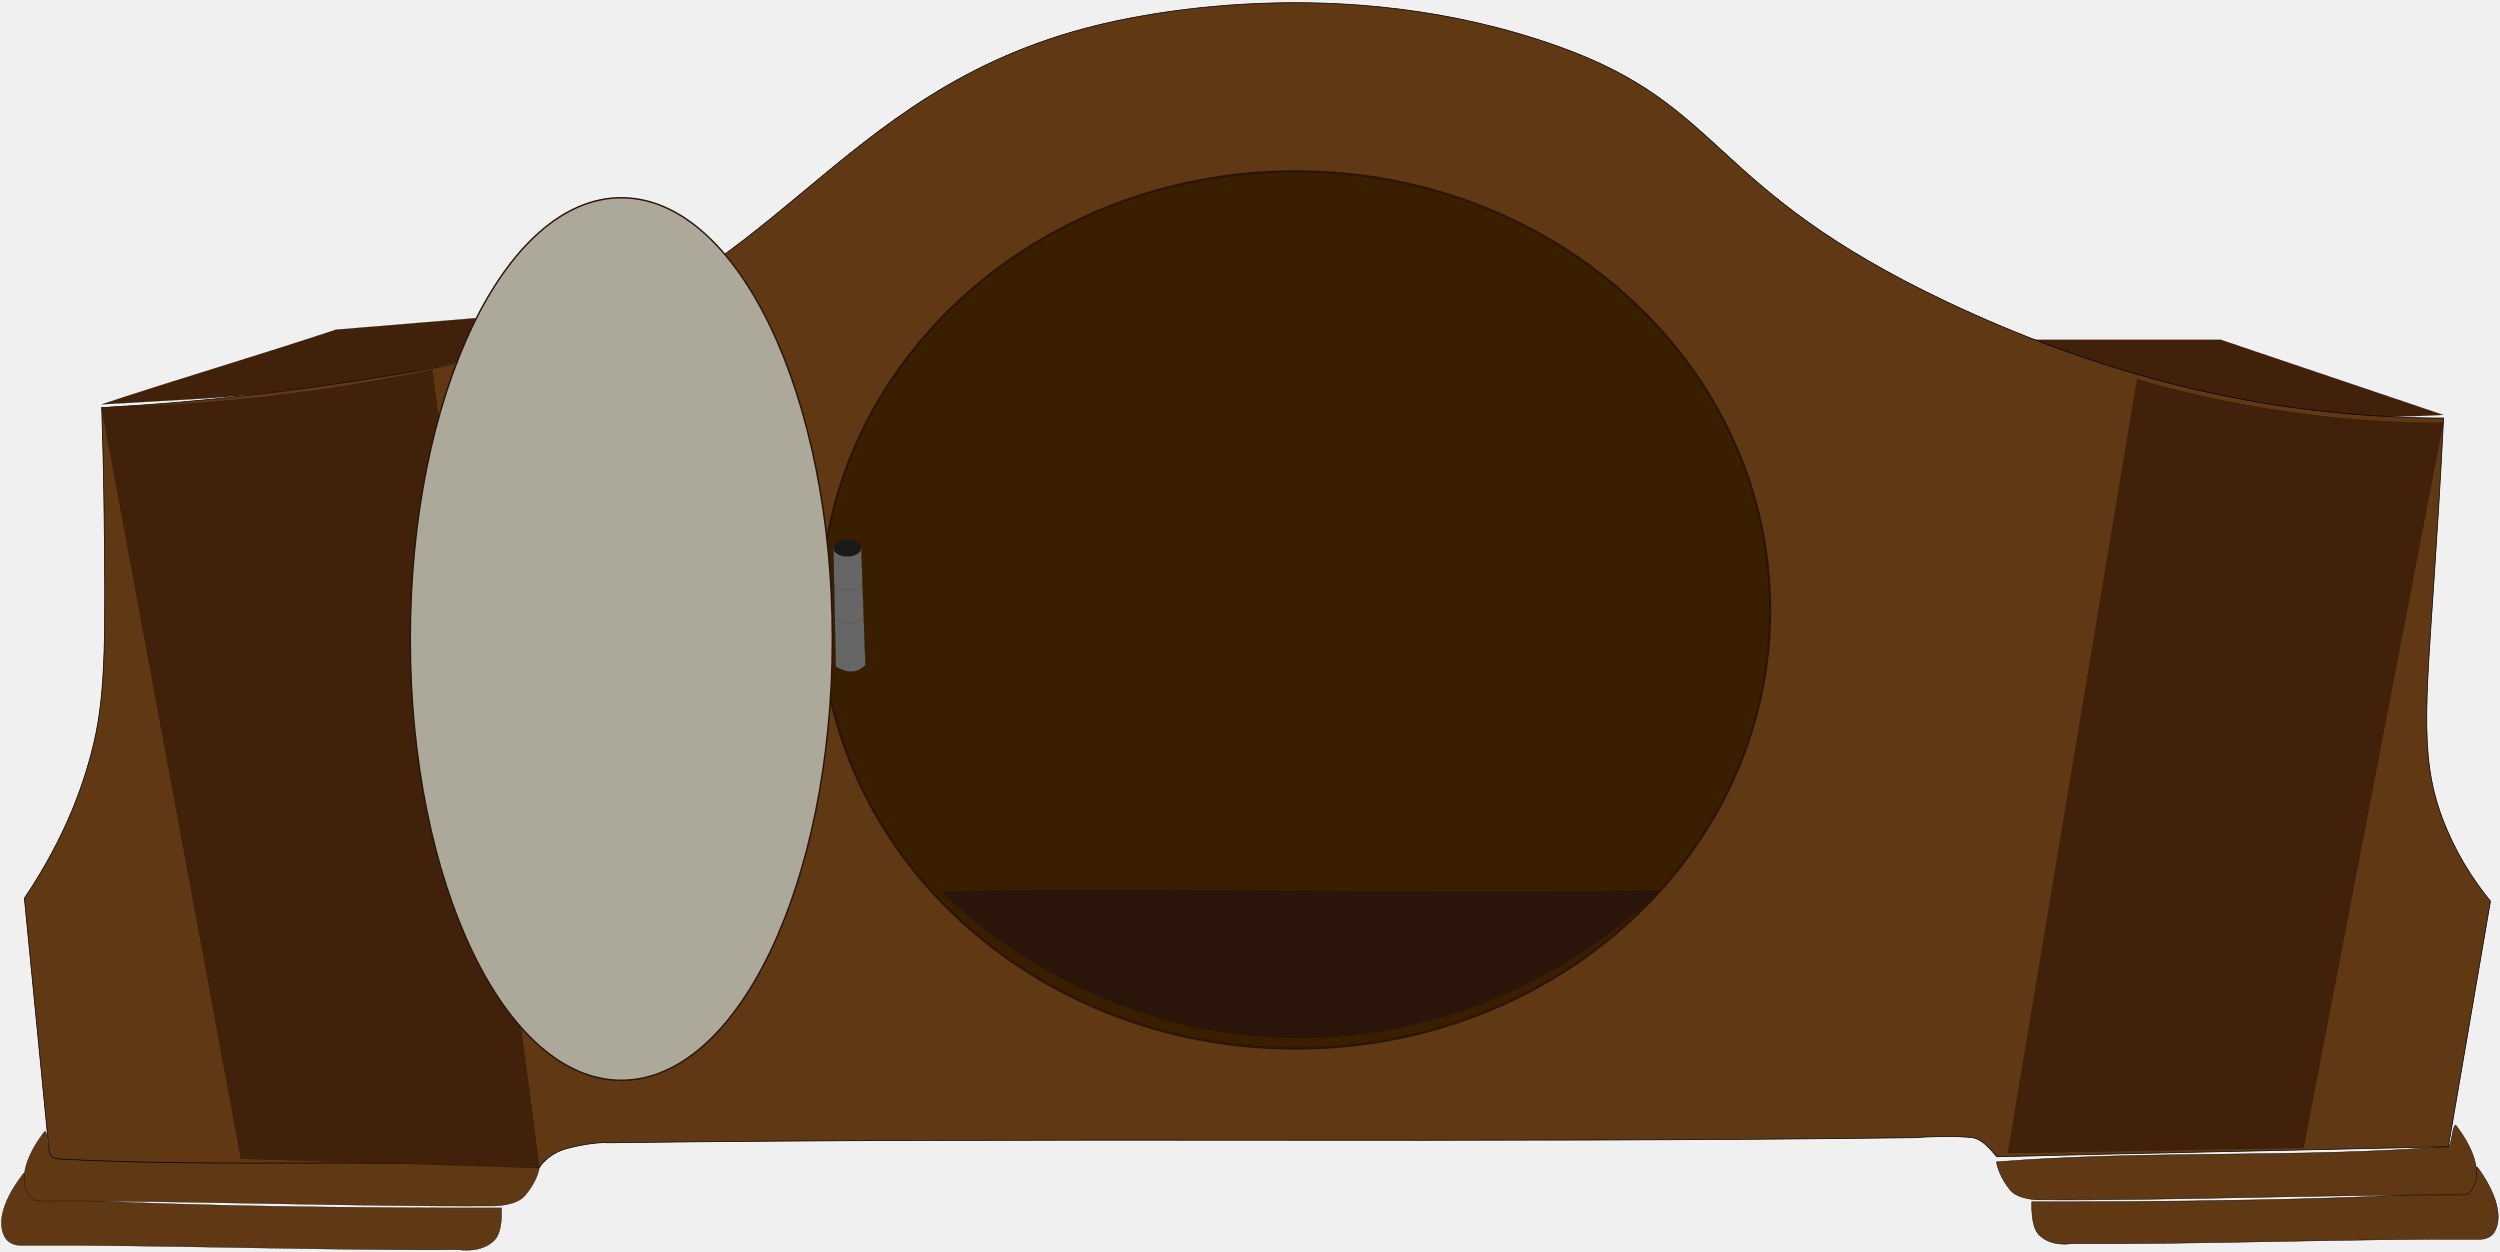
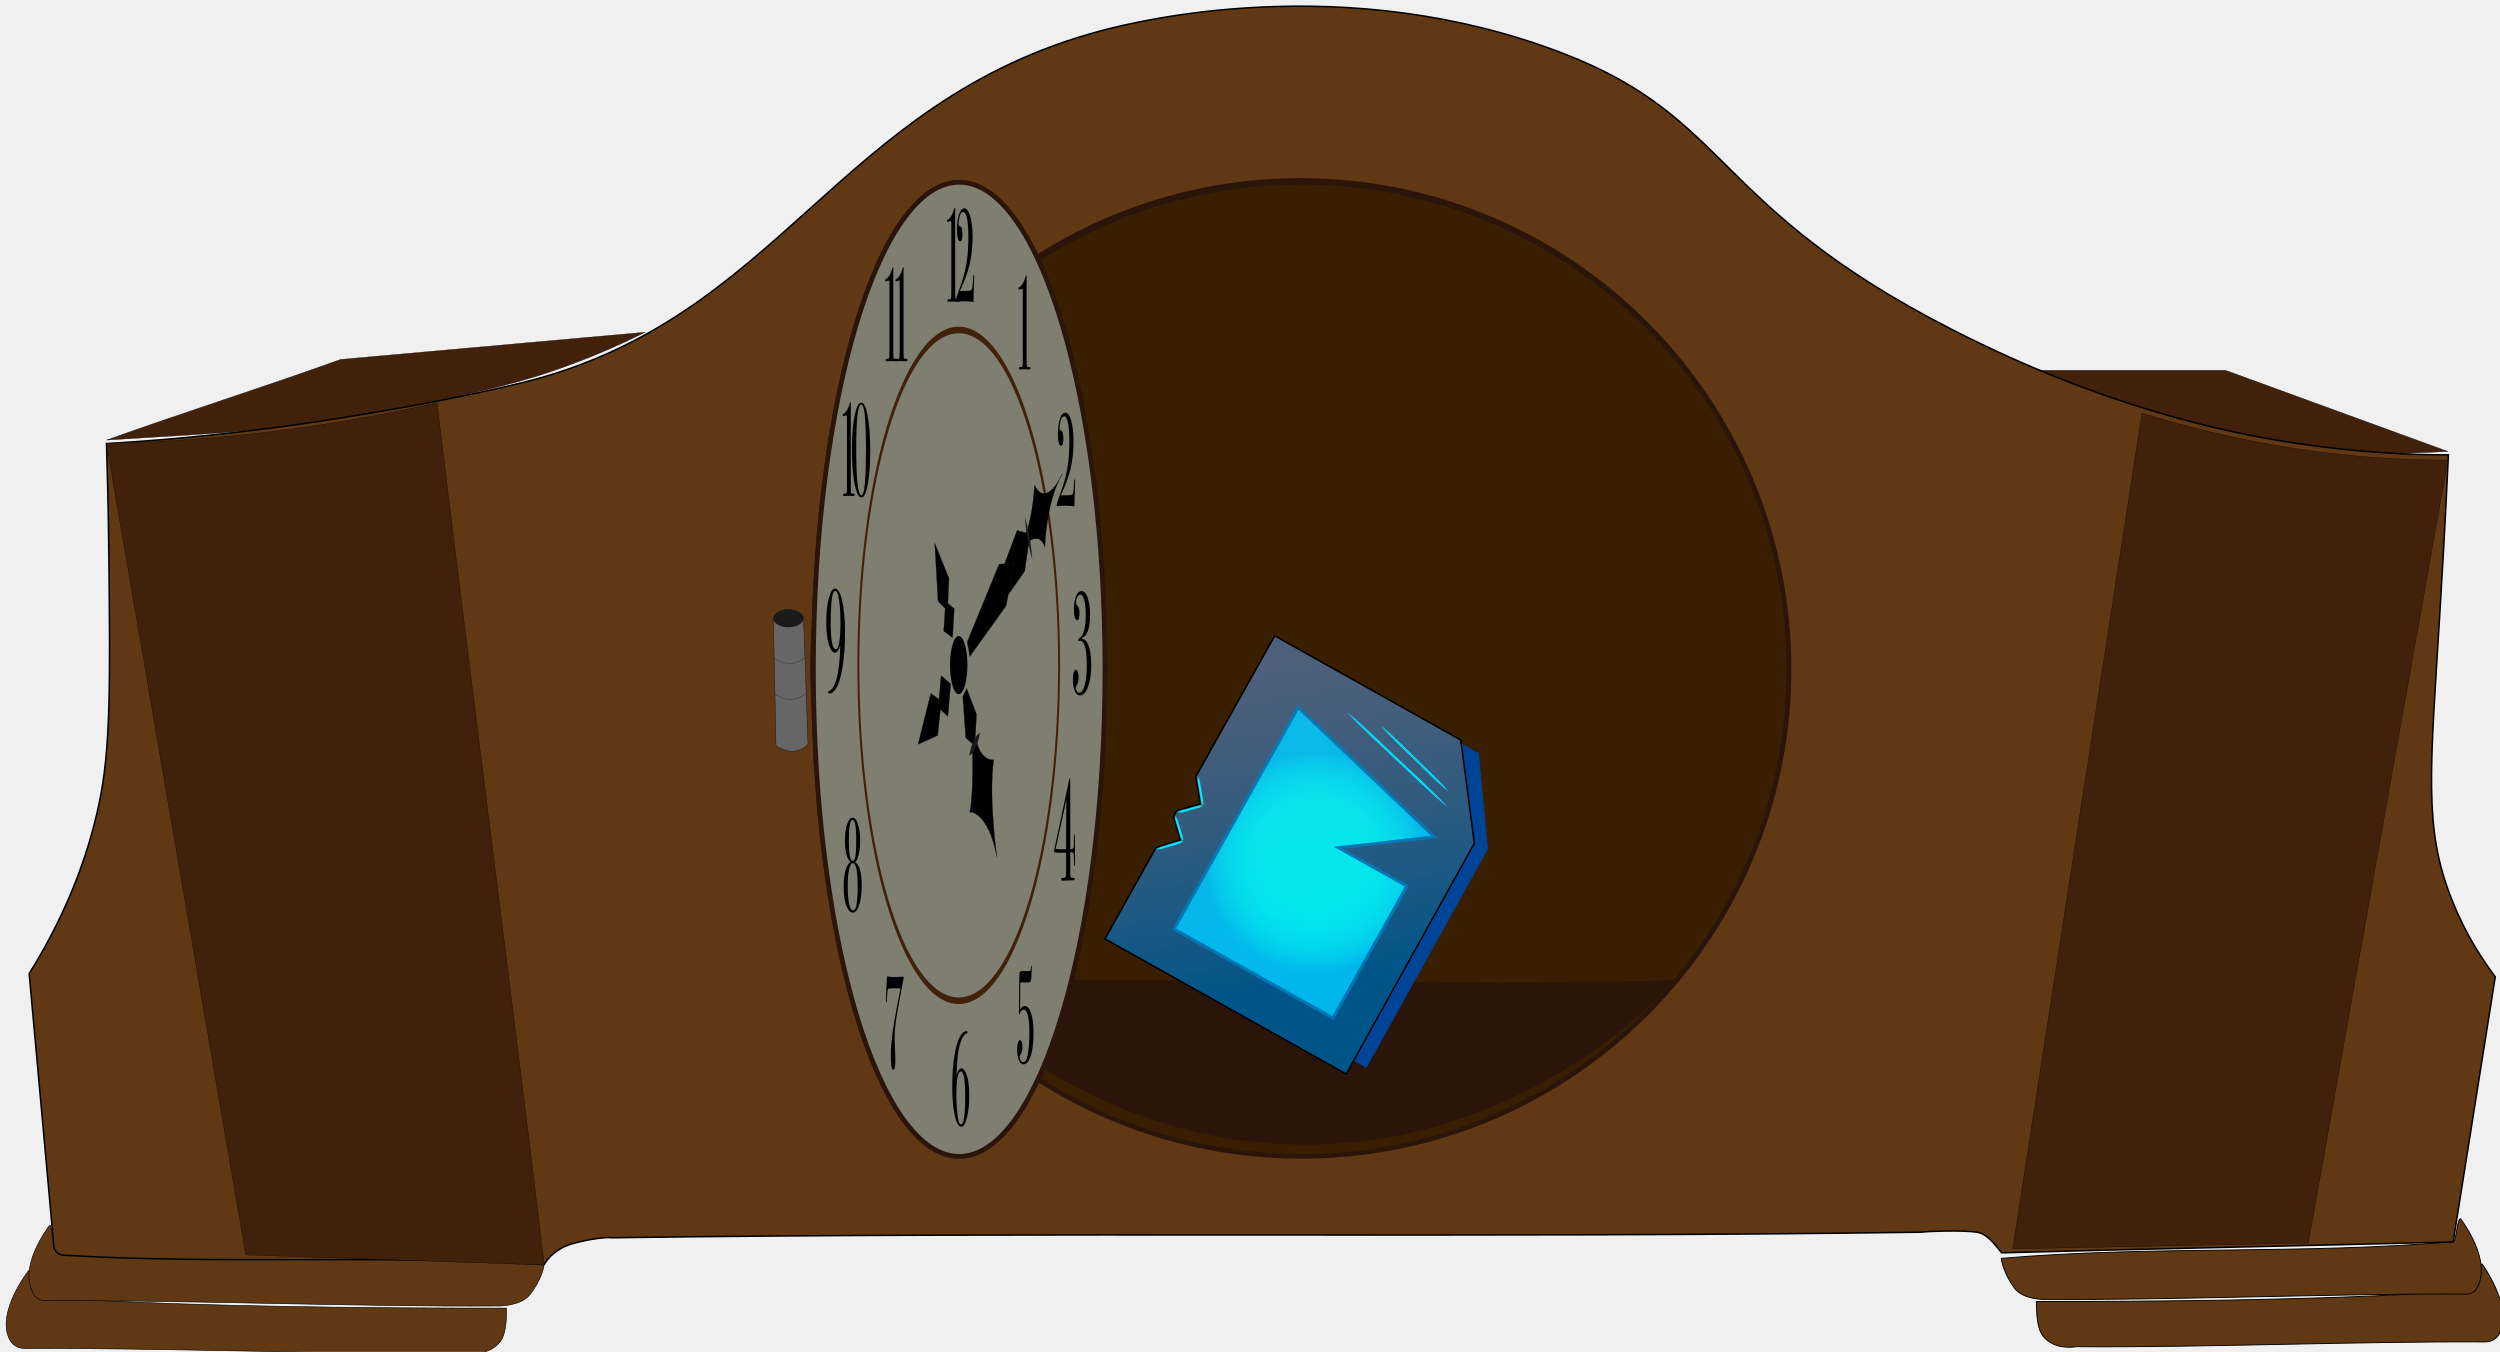
- <svg xmlns="http://www.w3.org/2000/svg" width="847" height="424" viewBox="0 0 847 424" fill="none">
-   <path d="M34.454 136.993C60.923 128.203 87.392 120.491 113.771 111.701L216.954 103.16C208.071 107.306 197.753 111.452 186.089 115.184C181.692 116.594 170.297 120.159 146.251 124.72C140.15 125.881 120.052 129.696 90.442 133.179C75.638 134.92 56.706 135.667 34.365 136.993H34.454Z" fill="#42210B" stroke="black" stroke-width="0.05" stroke-miterlimit="10" />
-   <path d="M827.709 140.559L752.34 115.101H688.815C704.607 122.399 725.872 130.525 751.892 135.915C782.129 142.218 808.418 141.554 827.799 140.559H827.709Z" fill="#42210B" stroke="black" stroke-width="0.05" stroke-miterlimit="10" />
-   <path d="M169.938 409.239C169.938 410.151 170.387 417.283 167.516 420.185C163.209 424.58 156.211 423.502 155.313 423.419C111.797 423.751 51.233 421.678 6.819 421.927C4.576 421.927 2.512 420.848 1.525 418.941C-2.871 410.483 7.806 397.795 8.075 397.463C9.421 397.546 10.588 405.59 11.933 405.673C66.665 409.653 169.938 409.239 169.938 409.239Z" fill="#603813" stroke="black" stroke-width="0.1" stroke-miterlimit="10" />
-   <path d="M182.679 395.722C182.679 396.634 181.513 400.863 177.834 405.092C174.873 408.575 167.426 408.658 166.529 408.575C122.833 408.907 58.231 406.668 13.818 406.917C12.382 406.917 10.946 406.419 10.139 405.341C3.768 396.883 14.894 383.698 15.164 383.283C16.509 383.366 15.792 390.415 17.137 390.498C71.869 394.561 127.947 391.658 182.679 395.722Z" fill="#603813" stroke="black" stroke-width="0.1" stroke-miterlimit="10" />
-   <path d="M688.367 407.166C688.367 408.078 688.008 415.21 690.61 418.112C694.558 422.507 701.108 421.429 702.005 421.346C742.561 421.678 799.087 419.605 840.45 419.854C842.514 419.854 844.488 418.775 845.385 416.868C849.512 408.41 839.553 395.722 839.284 395.39C838.028 395.473 836.951 403.517 835.695 403.6C784.642 407.58 688.367 407.166 688.367 407.166Z" fill="#603813" stroke="black" stroke-width="0.15" stroke-miterlimit="10" />
-   <path d="M676.434 393.649C676.434 394.561 677.51 398.79 680.92 403.019C683.701 406.502 690.61 406.585 691.507 406.502C732.242 406.834 792.537 404.595 833.9 404.844C835.246 404.844 836.592 404.346 837.31 403.268C843.232 394.81 832.285 381.625 832.016 381.21C830.76 381.293 830.67 388.342 829.414 388.425C778.361 392.488 727.397 389.585 676.344 393.649H676.434Z" fill="#603813" stroke="black" stroke-width="0.15" stroke-miterlimit="10" />
-   <path d="M34.454 138.071C34.723 146.447 35.082 158.72 35.262 173.646C35.71 213.534 35.89 233.851 31.942 251.016C28.981 263.953 22.79 282.777 8.255 304.338C10.857 331.454 13.997 362.386 16.599 389.751C16.779 391.327 18.124 392.571 19.919 392.654C74.382 395.639 128.306 392.405 182.769 395.556C183.666 394.063 186.537 390.581 192.19 389.088C198.471 387.429 204.123 386.932 205.918 387.181C352.438 385.273 502.727 387.346 649.247 385.439C651.849 385.107 663.244 384.776 668.179 385.439C671.858 385.937 674.639 389.834 676.523 391.907C729.371 390.581 776.656 389.751 829.504 388.507L843.77 305.333C839.732 300.357 833.721 292.148 829.055 281.118C819.365 258.645 821.787 240.651 825.017 190.895C825.735 180.281 826.812 163.198 827.889 141.637C814.968 141.637 797.382 140.891 776.746 138.071C752.251 134.671 710.798 126.545 659.386 102.164C578.454 63.77 584.915 36.155 528.298 15.838C454.186 -10.781 383.214 5.722 371.729 8.541C281.376 30.682 262.983 99.262 174.873 119.081C139.163 127.125 96.723 132.432 96.723 132.432C71.241 135.666 49.887 137.242 34.813 138.071H34.454Z" fill="#603813" stroke="black" stroke-width="0.25" stroke-miterlimit="10" />
-   <path d="M34.454 137.988L81.649 392.571L182.769 395.722C171.105 306.411 158.095 214.612 146.43 125.301C126.153 129.53 103.363 133.262 78.329 135.584C62.897 136.993 48.182 137.74 34.454 137.988Z" fill="#42210B" stroke="black" stroke-width="0.05" stroke-miterlimit="10" />
-   <path d="M724.077 128.618L680.292 390.664L780.424 388.839L827.709 143.296C812.815 143.296 795.588 142.384 776.566 139.73C756.468 136.91 738.882 132.847 724.077 128.535V128.618Z" fill="#42210B" stroke="black" stroke-width="0.05" stroke-miterlimit="10" />
-   <path d="M438.933 355.254C527.733 355.254 599.719 288.723 599.719 206.651C599.719 124.58 527.733 58.048 438.933 58.048C350.133 58.048 278.146 124.58 278.146 206.651C278.146 288.723 350.133 355.254 438.933 355.254Z" fill="#391E00" stroke="#2B140A" stroke-width="0.75" stroke-miterlimit="10" />
-   <path d="M318.91 302.009C328.337 311.206 368.84 348.8 432.91 351.543C506.844 354.69 554.765 309.189 562.534 301.525C492.179 303.219 389.178 300.315 318.91 302.009Z" fill="#2B140A" />
-   <path d="M210.5 366C249.988 366 282 299.067 282 216.5C282 133.933 249.988 67 210.5 67C171.012 67 139 133.933 139 216.5C139 299.067 171.012 366 210.5 366Z" fill="#ADA99A" stroke="#2B140A" stroke-width="0.5" stroke-miterlimit="10" />
-   <path d="M282.333 185.396L283.164 225.801C283.164 225.801 288.81 230.041 293.212 225.302L291.8 185.479C291.8 184.315 285.904 180.657 282.333 185.479V185.396Z" fill="#666666" stroke="#1A1A1A" stroke-width="0.08" stroke-miterlimit="10" />
-   <path d="M287.067 188.555C289.681 188.555 291.8 187.29 291.8 185.729C291.8 184.167 289.681 182.902 287.067 182.902C284.453 182.902 282.333 184.167 282.333 185.729C282.333 187.29 284.453 188.555 287.067 188.555Z" fill="#1A1A1A" />
-   <path d="M282.333 198.116C282.333 198.116 287.316 202.19 292.215 198.116" stroke="#1A1A1A" stroke-width="0.05" stroke-miterlimit="10" />
-   <path d="M282.832 209.506C282.832 209.506 287.316 213.413 292.464 209.423" stroke="#1A1A1A" stroke-width="0.05" stroke-miterlimit="10" />
+ <svg xmlns="http://www.w3.org/2000/svg" width="405" height="219" viewBox="0 0 405 219" fill="none">
+   <g clip-path="url(#clip0_312_845)">
+     <path d="M17.252 71.292C29.909 66.752 42.565 62.768 55.178 58.228L104.516 53.816C100.269 55.958 95.335 58.1 89.758 60.027C87.655 60.755 82.207 62.597 70.709 64.953C67.792 65.552 58.181 67.523 44.024 69.322C36.945 70.221 27.892 70.607 17.209 71.292H17.252Z" fill="#42210B" stroke="black" stroke-width="0.05" stroke-miterlimit="10" />
+     <path d="M396.554 73.134L360.516 59.984H330.141C337.691 63.754 347.859 67.951 360.301 70.735C374.759 73.99 387.33 73.648 396.597 73.134H396.554Z" fill="#42210B" stroke="black" stroke-width="0.05" stroke-miterlimit="10" />
+     <path d="M82.035 211.909C82.035 212.381 82.25 216.064 80.877 217.563C78.817 219.833 75.471 219.277 75.042 219.234C54.234 219.405 25.275 218.334 4.038 218.463C2.966 218.463 1.979 217.906 1.507 216.921C-0.595 212.552 4.51 205.999 4.639 205.827C5.283 205.87 5.84 210.025 6.484 210.068C32.654 212.124 82.035 211.909 82.035 211.909Z" fill="#603813" stroke="black" stroke-width="0.1" stroke-miterlimit="10" />
+     <path d="M88.127 204.928C88.127 205.399 87.57 207.583 85.811 209.768C84.395 211.567 80.834 211.61 80.405 211.567C59.511 211.738 28.621 210.582 7.385 210.71C6.698 210.71 6.012 210.453 5.626 209.896C2.58 205.527 7.899 198.717 8.028 198.503C8.672 198.546 8.329 202.187 8.972 202.229C35.143 204.328 61.957 202.829 88.127 204.928Z" fill="#603813" stroke="black" stroke-width="0.1" stroke-miterlimit="10" />
+     <path d="M329.926 210.839C329.926 211.31 329.755 214.993 330.999 216.492C332.887 218.763 336.018 218.206 336.447 218.163C355.839 218.334 382.868 217.263 402.646 217.392C403.633 217.392 404.577 216.835 405.006 215.85C406.979 211.481 402.217 204.928 402.088 204.756C401.488 204.799 400.973 208.954 400.372 208.997C375.961 211.053 329.926 210.839 329.926 210.839Z" fill="#603813" stroke="black" stroke-width="0.15" stroke-miterlimit="10" />
+     <path d="M324.22 203.857C324.22 204.328 324.735 206.513 326.365 208.697C327.695 210.496 330.999 210.539 331.428 210.496C350.906 210.667 379.736 209.511 399.514 209.639C400.158 209.639 400.801 209.382 401.144 208.826C403.976 204.457 398.742 197.646 398.613 197.432C398.013 197.475 397.97 201.116 397.369 201.159C372.957 203.257 348.589 201.758 324.177 203.857H324.22Z" fill="#603813" stroke="black" stroke-width="0.15" stroke-miterlimit="10" />
+     <path d="M17.252 71.849C17.381 76.175 17.553 82.514 17.639 90.224C17.853 110.826 17.939 121.32 16.051 130.186C14.635 136.868 11.675 146.591 4.725 157.727C5.969 171.733 7.471 187.709 8.715 201.844C8.801 202.658 9.444 203.3 10.302 203.343C36.344 204.885 62.129 203.215 88.17 204.842C88.599 204.071 89.972 202.272 92.675 201.501C95.678 200.645 98.381 200.388 99.239 200.516C169.299 199.531 241.161 200.602 311.221 199.617C312.465 199.445 317.913 199.274 320.273 199.617C322.032 199.874 323.362 201.887 324.263 202.958C349.533 202.272 372.142 201.844 397.412 201.201L404.233 158.241C402.303 155.671 399.428 151.431 397.197 145.734C392.564 134.127 393.722 124.832 395.267 99.133C395.61 93.65 396.125 84.827 396.64 73.691C390.462 73.691 382.053 73.305 372.185 71.849C360.473 70.093 340.652 65.895 316.069 53.303C277.37 33.471 280.459 19.208 253.388 8.714C217.95 -5.035 184.015 3.489 178.523 4.945C135.32 16.381 126.525 51.803 84.395 62.04C67.32 66.195 47.027 68.936 47.027 68.936C34.842 70.607 24.632 71.421 17.424 71.849H17.252Z" fill="#603813" stroke="black" stroke-width="0.25" stroke-miterlimit="10" />
+     <path d="M125.281 99.989L125.71 120.806C125.71 120.806 128.627 122.99 130.901 120.549L130.172 100.032C130.172 99.433 127.126 97.548 125.281 100.032V99.989Z" fill="#666666" stroke="#1A1A1A" stroke-width="0.08" stroke-miterlimit="10" />
+     <path d="M127.726 101.617C129.077 101.617 130.172 100.965 130.172 100.161C130.172 99.356 129.077 98.704 127.726 98.704C126.376 98.704 125.281 99.356 125.281 100.161C125.281 100.965 126.376 101.617 127.726 101.617Z" fill="#1A1A1A" />
+     <path d="M125.281 106.543C125.281 106.543 127.855 108.641 130.386 106.543" stroke="#1A1A1A" stroke-width="0.05" stroke-miterlimit="10" />
+     <path d="M125.538 112.411C125.538 112.411 127.855 114.424 130.515 112.368" stroke="#1A1A1A" stroke-width="0.05" stroke-miterlimit="10" />
+     <path d="M17.252 71.806C24.76 115.623 32.311 159.483 39.819 203.3L88.17 204.928C82.593 158.798 76.372 111.383 70.795 65.253C61.099 67.437 50.202 69.365 38.232 70.564C30.852 71.292 23.817 71.677 17.252 71.806Z" fill="#42210B" stroke="black" stroke-width="0.05" stroke-miterlimit="10" />
+     <path d="M210.657 187.024C254.302 187.024 289.684 151.701 289.684 108.127C289.684 64.554 254.302 29.231 210.657 29.231C167.012 29.231 131.631 64.554 131.631 108.127C131.631 151.701 167.012 187.024 210.657 187.024Z" fill="#2B140A" stroke="#2B140A" stroke-width="0.75" stroke-miterlimit="10" />
+     <path d="M347.001 66.966L326.065 202.315L373.944 201.373L396.554 74.547C389.432 74.547 381.195 74.076 372.099 72.705C362.489 71.249 354.08 69.15 347.001 66.923V66.966Z" fill="#42210B" stroke="black" stroke-width="0.05" stroke-miterlimit="10" />
+     <path d="M210.803 187.324C254.447 187.324 289.828 152.001 289.828 108.429C289.828 64.856 254.447 29.534 210.803 29.534C167.159 29.534 131.778 64.856 131.778 108.429C131.778 152.001 167.159 187.324 210.803 187.324Z" fill="#391E00" stroke="#2B140A" stroke-width="0.75" stroke-miterlimit="10" />
+     <path d="M151.813 159.055C156.446 163.938 176.353 183.897 207.843 185.353C244.18 187.024 267.734 162.867 271.552 158.798C236.973 159.697 186.349 158.155 151.813 159.055Z" fill="#2B140A" />
+     <path d="M239.561 122.019L241.061 137.547L221.364 172.993L218.372 171.317L237.701 136.47L235.502 119.745L239.561 122.019Z" fill="#004497" />
+     <path d="M206.504 103L236.647 119.887L238.845 136.612L218.083 173.99L179 152.095L186.321 139.027L187.268 137.336L191.178 136.079L190.118 132.248L190.654 131.292L194.447 130.244L193.731 125.8L206.504 103Z" fill="url(#paint0_linear_312_845)" stroke="black" stroke-width="0.25" stroke-miterlimit="10" />
+     <path opacity="0.84" d="M210.302 114.598L190.188 150.502L215.94 164.93L227.924 143.539L216.85 137.335L232.381 135.583L210.302 114.598Z" fill="url(#paint1_radial_312_845)" stroke="#007CBC" stroke-width="0.5" stroke-miterlimit="10" />
+     <path d="M234.472 130.699C232.033 128.785 228.57 125.331 226.266 123.203C224.002 121.032 220.36 117.784 218.305 115.441C220.745 117.356 224.207 120.809 226.511 122.938C228.776 125.108 232.418 128.356 234.472 130.699Z" fill="#00EFFF" />
+     <path d="M234.472 130.699L218.317 115.448" stroke="#0091FF" stroke-width="0.05" stroke-miterlimit="10" />
+     <path d="M234.7 128.25C232.955 126.966 230.695 124.557 229.104 123.054C227.571 121.534 225.078 119.284 223.747 117.604C225.468 118.875 227.789 121.318 229.343 122.801C230.899 124.365 233.346 126.525 234.7 128.25Z" fill="#00DFFF" />
+     <path d="M234.7 128.25L223.747 117.604" stroke="#0091FF" stroke-width="0.03" stroke-miterlimit="10" />
+     <path d="M194.882 130.504C194.682 130.199 194.54 129.733 194.508 129.36L194.311 128.187C194.241 127.794 194.067 126.81 194.003 126.436L194.076 125.817L194.346 126.371C194.41 126.745 194.59 127.747 194.654 128.121L194.85 129.295C194.941 129.651 194.975 130.137 194.889 130.492L194.882 130.504Z" fill="#00E9FF" />
+     <path d="M190.828 131.615C191.084 131.388 191.462 131.23 191.798 131.176L192.812 130.891C193.15 130.806 194.011 130.564 194.336 130.472L194.882 130.504L194.421 130.809C194.096 130.901 193.222 131.137 192.897 131.228L191.883 131.514C191.563 131.625 191.158 131.687 190.821 131.627L190.828 131.615Z" fill="#00E9FF" />
+     <path d="M191.661 136.253C191.427 136.009 191.244 135.617 191.172 135.286L190.854 134.271C190.75 133.939 190.483 133.064 190.379 132.732L190.386 132.173L190.711 132.629C190.81 132.941 191.082 133.835 191.186 134.167L191.504 135.182C191.634 135.497 191.702 135.922 191.661 136.253Z" fill="#00E9FF" />
+     <path d="M187.37 137.586C187.633 137.346 188.057 137.165 188.406 137.087L189.491 136.761C189.843 136.652 190.775 136.369 191.119 136.272L191.71 136.281L191.216 136.616C190.872 136.713 189.94 136.996 189.589 137.105L188.504 137.432C188.177 137.555 187.726 137.64 187.363 137.598L187.37 137.586Z" fill="#00E9FF" />
+     <path d="M155.389 187.327C168.429 187.327 179 152.003 179 108.43C179 64.857 168.429 29.534 155.389 29.534C142.349 29.534 131.778 64.857 131.778 108.43C131.778 152.003 142.349 187.327 155.389 187.327Z" fill="#7E7E71" stroke="#2B140A" stroke-width="0.75" stroke-miterlimit="10" />
+     <path d="M155.389 187.327C168.429 187.327 179 152.003 179 108.43C179 64.857 168.429 29.534 155.389 29.534C142.349 29.534 131.778 64.857 131.778 108.43C131.778 152.003 142.349 187.327 155.389 187.327Z" fill="#7E7E71" stroke="#2B140A" stroke-width="0.75" stroke-miterlimit="10" />
+     <path d="M155.312 53.991C164.182 53.991 171.412 78.105 171.412 107.788C171.412 137.471 164.195 161.585 155.312 161.585C146.429 161.585 139.212 137.471 139.212 107.788C139.212 78.105 146.429 53.991 155.312 53.991ZM155.312 52.92C146.249 52.92 138.892 77.463 138.892 107.788C138.892 138.113 146.237 162.656 155.312 162.656C164.387 162.656 171.732 138.113 171.732 107.788C171.732 77.463 164.387 52.92 155.312 52.92Z" fill="#42210B" />
+     <path d="M155.357 48.701C155.357 48.815 155.31 48.873 155.216 48.873H155.139C155.139 48.873 155.058 48.873 154.896 48.873C154.733 48.858 154.569 48.851 154.402 48.851C154.107 48.851 153.919 48.858 153.838 48.873C153.757 48.887 153.693 48.894 153.646 48.894C153.543 48.894 153.492 48.83 153.492 48.701C153.492 48.573 153.522 48.508 153.582 48.508C153.676 48.508 153.776 48.501 153.883 48.487C154.015 48.473 154.086 48.366 154.094 48.166C154.107 47.952 154.114 47.502 154.114 46.817V36.751C154.114 36.294 154.109 36.023 154.101 35.937C154.092 35.852 154.062 35.809 154.011 35.809C153.99 35.809 153.851 35.844 153.595 35.916C153.543 35.93 153.509 35.937 153.492 35.937C153.441 35.937 153.415 35.887 153.415 35.787C153.415 35.673 153.441 35.609 153.492 35.595C153.693 35.523 153.896 35.323 154.101 34.995C154.306 34.652 154.47 34.252 154.594 33.796C154.641 33.667 154.673 33.603 154.69 33.603C154.725 33.603 154.742 33.674 154.742 33.817V34.224C154.737 34.338 154.735 34.467 154.735 34.609V47.416C154.735 47.93 154.742 48.23 154.755 48.316C154.772 48.401 154.825 48.451 154.915 48.466L155.062 48.487L155.171 48.508H155.267C155.327 48.508 155.357 48.573 155.357 48.701Z" fill="black" />
+     <path d="M166.932 59.666C166.932 59.781 166.885 59.838 166.791 59.838H166.714C166.714 59.838 166.633 59.838 166.47 59.838C166.308 59.824 166.144 59.816 165.977 59.816C165.682 59.816 165.494 59.824 165.413 59.838C165.332 59.852 165.268 59.859 165.221 59.859C165.118 59.859 165.067 59.795 165.067 59.666C165.067 59.538 165.097 59.474 165.157 59.474C165.251 59.474 165.351 59.467 165.458 59.452C165.59 59.438 165.661 59.331 165.669 59.131C165.682 58.917 165.688 58.467 165.688 57.782V47.716C165.688 47.259 165.684 46.988 165.676 46.903C165.667 46.817 165.637 46.774 165.586 46.774C165.565 46.774 165.426 46.81 165.169 46.881C165.118 46.895 165.084 46.903 165.067 46.903C165.016 46.903 164.99 46.852 164.99 46.753C164.99 46.638 165.016 46.574 165.067 46.56C165.268 46.488 165.471 46.289 165.676 45.96C165.881 45.617 166.045 45.218 166.169 44.761C166.216 44.632 166.248 44.568 166.265 44.568C166.299 44.568 166.317 44.639 166.317 44.782V45.189C166.312 45.303 166.31 45.432 166.31 45.575V58.382C166.31 58.895 166.317 59.195 166.329 59.281C166.346 59.367 166.4 59.417 166.49 59.431L166.637 59.452L166.746 59.474H166.842C166.902 59.474 166.932 59.538 166.932 59.666Z" fill="black" />
+     <path d="M174.174 77.934C174.174 77.977 174.17 78.091 174.161 78.277C174.14 78.748 174.106 79.911 174.059 81.767L174.052 82.024C173.612 81.953 173.11 81.917 172.546 81.917C172.243 81.917 171.958 81.932 171.694 81.96C171.429 81.989 171.313 82.003 171.347 82.003C171.232 82.003 171.174 81.932 171.174 81.789C171.174 81.675 171.286 81.318 171.508 80.718C172.042 79.262 172.422 78.077 172.649 77.163C173.042 75.578 173.238 73.715 173.238 71.573C173.238 70.131 173.148 69.039 172.969 68.297C172.832 67.726 172.64 67.44 172.392 67.44C172.149 67.44 171.956 67.69 171.815 68.19C171.704 68.575 171.649 68.961 171.649 69.346C171.649 69.589 171.706 69.717 171.822 69.732C172.121 69.774 172.27 70.21 172.27 71.038C172.27 71.823 172.146 72.216 171.899 72.216C171.741 72.216 171.615 72.052 171.521 71.723C171.427 71.395 171.38 70.945 171.38 70.374C171.38 69.318 171.491 68.468 171.713 67.826C171.935 67.183 172.228 66.862 172.591 66.862C172.954 66.862 173.255 67.247 173.495 68.018C173.772 68.918 173.911 70.088 173.911 71.531C173.911 73.115 173.753 74.579 173.437 75.921C173.121 77.249 172.589 78.698 171.841 80.268C172.123 80.24 172.478 80.225 172.905 80.225C173.26 80.225 173.484 80.211 173.578 80.183C173.672 80.14 173.755 80.047 173.828 79.904C173.888 79.776 173.939 79.297 173.982 78.469C174.012 77.898 174.054 77.613 174.11 77.613C174.153 77.613 174.174 77.72 174.174 77.934Z" fill="black" />
+     <path d="M176.779 107.778C176.779 109.081 176.621 110.196 176.306 111.123C175.959 112.144 175.514 112.654 174.974 112.654C174.532 112.654 174.208 112.308 174.001 111.617C173.869 111.178 173.804 110.675 173.804 110.11C173.804 109.623 173.848 109.238 173.938 108.955C174.032 108.657 174.156 108.508 174.311 108.508C174.433 108.508 174.534 108.626 174.614 108.861C174.694 109.097 174.734 109.395 174.734 109.756C174.734 110.306 174.624 110.738 174.403 111.052C174.314 111.178 174.269 111.303 174.269 111.429C174.269 111.633 174.33 111.822 174.452 111.994C174.574 112.151 174.708 112.23 174.854 112.23C175.211 112.23 175.5 111.822 175.721 111.005C175.947 110.188 176.06 109.12 176.06 107.801C176.06 105.147 175.702 103.82 174.988 103.82C174.918 103.82 174.866 103.828 174.833 103.843H174.784C174.722 103.843 174.692 103.773 174.692 103.631C174.692 103.521 174.748 103.435 174.861 103.372C175.19 103.215 175.444 102.815 175.623 102.171C175.801 101.511 175.89 100.671 175.89 99.65C175.89 98.645 175.813 97.844 175.658 97.247C175.503 96.635 175.294 96.329 175.03 96.329C174.838 96.329 174.668 96.47 174.523 96.753C174.382 97.02 174.311 97.334 174.311 97.695C174.311 97.836 174.344 97.93 174.41 97.978C174.72 98.229 174.875 98.661 174.875 99.273C174.875 100.074 174.751 100.475 174.502 100.475C174.342 100.475 174.213 100.318 174.114 100.004C174.02 99.689 173.973 99.273 173.973 98.755C173.973 97.907 174.081 97.2 174.297 96.635C174.518 96.054 174.824 95.763 175.214 95.763C175.66 95.763 176.001 96.148 176.236 96.918C176.471 97.687 176.588 98.582 176.588 99.603C176.588 101.017 176.389 102.061 175.989 102.736C175.848 102.972 175.62 103.168 175.305 103.325V103.49C175.695 103.537 176.01 103.828 176.25 104.362C176.602 105.147 176.779 106.286 176.779 107.778Z" fill="black" />
+     <path d="M174.163 140.019C174.163 140.176 174.14 140.255 174.093 140.255C174.05 140.255 174.022 140.168 174.008 139.996C173.999 139.807 173.982 139.312 173.959 138.511C173.949 138.386 173.931 138.292 173.902 138.229C173.846 138.119 173.721 138.064 173.529 138.064C173.477 138.064 173.428 138.072 173.381 138.087L173.388 141.786C173.411 141.974 173.449 142.092 173.501 142.139C173.557 142.186 173.691 142.21 173.902 142.21C174.006 142.21 174.067 142.241 174.086 142.304C174.09 142.336 174.093 142.383 174.093 142.445C174.093 142.555 173.999 142.61 173.811 142.61C173.623 142.61 173.096 142.626 172.232 142.658C172.185 142.673 172.133 142.681 172.076 142.681C171.982 142.681 171.935 142.603 171.935 142.445C171.935 142.288 172.004 142.218 172.14 142.233C172.3 142.249 172.445 142.218 172.577 142.139C172.633 142.108 172.669 142.029 172.683 141.904C172.697 141.762 172.704 141.464 172.704 141.008V138.158C172.61 138.142 172.502 138.134 172.38 138.134H172.091C172.025 138.134 171.952 138.142 171.872 138.158C171.801 138.158 171.757 138.158 171.738 138.158L170.843 138.087C170.777 138.072 170.744 138.009 170.744 137.899C170.744 137.82 171.089 136.195 171.78 133.022C171.997 132.002 172.474 129.756 173.211 126.285C173.244 126.128 173.277 126.049 173.31 126.049C173.357 126.049 173.381 126.199 173.381 126.497V137.569H173.451C173.611 137.569 173.736 137.538 173.825 137.475C173.919 137.412 173.966 137.255 173.966 137.004C173.961 136.014 173.959 135.677 173.959 135.991C173.963 135.425 173.989 135.143 174.036 135.143C174.102 135.143 174.135 135.363 174.135 135.802V136.862L174.142 138.558C174.147 139.14 174.151 139.509 174.156 139.666C174.161 139.807 174.163 139.925 174.163 140.019ZM172.746 129.512C172.699 129.764 172.6 130.243 172.45 130.949C172.243 131.907 171.931 133.337 171.512 135.237L171.012 137.522C171.186 137.569 171.559 137.593 172.133 137.593C172.335 137.593 172.525 137.585 172.704 137.569V135.896C172.704 135.111 172.711 134.051 172.725 132.716C172.739 131.146 172.746 130.078 172.746 129.512Z" fill="black" />
+     <path d="M167.425 167.346C167.425 169.173 167.216 170.573 166.797 171.544C166.545 172.129 166.218 172.422 165.817 172.422C165.415 172.422 165.12 172.072 164.932 171.372C164.83 170.987 164.778 170.53 164.778 170.002C164.778 169.559 164.821 169.202 164.906 168.931C164.992 168.645 165.103 168.502 165.24 168.502C165.351 168.502 165.443 168.61 165.515 168.824C165.592 169.038 165.631 169.302 165.631 169.616C165.631 170.144 165.526 170.544 165.317 170.815C165.223 170.93 165.176 171.058 165.176 171.201C165.176 171.429 165.238 171.636 165.362 171.822C165.49 171.993 165.631 172.079 165.785 172.079C166.084 172.079 166.308 171.736 166.457 171.051C166.663 170.109 166.765 168.838 166.765 167.239C166.765 166.068 166.684 165.162 166.522 164.519C166.359 163.877 166.128 163.555 165.829 163.555C165.599 163.555 165.344 163.848 165.067 164.433C165.092 161.221 165.112 159.194 165.124 158.351C165.129 157.866 165.161 157.573 165.221 157.473C165.28 157.359 165.443 157.302 165.708 157.302C165.75 157.302 165.823 157.302 165.926 157.302C166.028 157.316 166.109 157.323 166.169 157.323H166.387C166.682 157.323 166.853 157.309 166.9 157.28C166.951 157.238 166.983 157.116 166.996 156.916C167.013 156.588 167.043 156.424 167.086 156.424C167.128 156.424 167.15 156.502 167.15 156.659C167.15 156.759 167.148 156.838 167.143 156.895L167.13 157.388C167.109 158.187 167.064 158.687 166.996 158.887C166.932 159.072 166.772 159.165 166.515 159.165L165.291 159.144C165.274 159.629 165.259 161.093 165.246 163.534C165.49 163.163 165.744 162.977 166.009 162.977C166.449 162.977 166.795 163.37 167.047 164.155C167.299 164.926 167.425 165.99 167.425 167.346Z" fill="black" />
+     <path d="M157.023 177.497C157.023 178.882 156.897 180.067 156.645 181.052C156.393 182.037 156.092 182.53 155.742 182.53C155.301 182.53 154.945 181.923 154.671 180.71C154.398 179.496 154.261 177.918 154.261 175.977C154.261 174.192 154.376 172.564 154.607 171.094C154.842 169.623 155.154 168.552 155.543 167.881C155.868 167.325 156.222 167.046 156.607 167.046C156.696 167.046 156.741 167.103 156.741 167.217C156.741 167.317 156.711 167.374 156.652 167.389C156.267 167.503 155.927 167.967 155.633 168.781C155.248 169.837 155.022 171.636 154.953 174.178C155.188 173.435 155.453 173.064 155.748 173.064C155.987 173.064 156.212 173.278 156.421 173.706C156.823 174.52 157.023 175.784 157.023 177.497ZM156.363 177.561C156.363 174.906 156.118 173.578 155.626 173.578C155.404 173.578 155.233 173.899 155.113 174.542C154.994 175.17 154.934 176.055 154.934 177.197C154.934 178.839 155.022 180.167 155.197 181.181C155.308 181.823 155.47 182.144 155.684 182.144C156.137 182.144 156.363 180.617 156.363 177.561Z" fill="black" />
+     <path d="M146.397 158.394C146.397 158.48 146.149 159.815 145.654 162.399C145.376 163.855 145.186 164.997 145.083 165.825C144.981 166.639 144.929 167.453 144.929 168.267C144.929 168.681 144.959 169.495 145.019 170.708C145.041 171.136 145.051 171.501 145.051 171.8C145.051 172.814 144.938 173.321 144.712 173.321C144.442 173.321 144.308 172.543 144.308 170.987C144.308 169.545 144.506 167.646 144.904 165.29C145.156 163.805 145.483 162.077 145.884 160.107H144.91C144.406 160.107 144.115 160.114 144.039 160.129C143.945 160.143 143.878 160.193 143.84 160.279C143.806 160.364 143.78 160.486 143.763 160.643C143.75 160.785 143.716 161.285 143.66 162.142C143.643 162.313 143.618 162.399 143.584 162.399C143.541 162.399 143.519 162.313 143.519 162.142C143.519 161.97 143.53 161.692 143.551 161.307C143.598 160.436 143.628 159.693 143.641 159.079C143.65 158.637 143.678 158.33 143.725 158.158C143.754 158.158 143.842 158.173 143.987 158.201C144.312 158.258 144.547 158.287 144.692 158.287L146.019 158.244C146.053 158.244 146.089 158.237 146.128 158.223C146.162 158.223 146.183 158.223 146.192 158.223C146.329 158.223 146.397 158.28 146.397 158.394Z" fill="black" />
+     <path d="M139.597 143.51C139.597 144.938 139.42 146.087 139.065 146.958C138.826 147.543 138.529 147.836 138.174 147.836C137.794 147.836 137.473 147.551 137.213 146.979C136.858 146.208 136.681 145.123 136.681 143.724C136.681 141.597 137.025 140.248 137.713 139.677V139.569C137.452 139.327 137.247 138.92 137.097 138.349C136.952 137.763 136.879 137.071 136.879 136.271C136.879 135.158 136.993 134.251 137.219 133.552C137.45 132.838 137.747 132.481 138.11 132.481C138.43 132.481 138.693 132.738 138.898 133.252C139.197 133.994 139.347 134.951 139.347 136.122C139.347 136.964 139.272 137.721 139.123 138.392C138.973 139.048 138.787 139.448 138.565 139.591L138.571 139.677C139.255 140.133 139.597 141.411 139.597 143.51ZM138.712 136.164C138.712 134.894 138.644 133.958 138.507 133.359C138.426 133.002 138.296 132.823 138.116 132.823C137.715 132.823 137.514 133.944 137.514 136.186C137.514 138.37 137.73 139.462 138.161 139.462C138.354 139.462 138.488 139.227 138.565 138.756C138.663 138.142 138.712 137.278 138.712 136.164ZM138.943 143.724C138.943 141.126 138.683 139.826 138.161 139.826C137.901 139.826 137.698 140.162 137.552 140.833C137.407 141.49 137.334 142.404 137.334 143.574C137.334 144.788 137.409 145.744 137.559 146.444C137.713 147.144 137.922 147.493 138.187 147.493C138.413 147.493 138.58 147.279 138.687 146.851C138.858 146.166 138.943 145.123 138.943 143.724Z" fill="black" />
+     <path d="M136.897 102.59C136.897 104.648 136.753 106.516 136.467 108.197C136.185 109.862 135.813 111.016 135.353 111.66C135.014 112.131 134.676 112.367 134.338 112.367C134.215 112.367 134.154 112.312 134.154 112.202C134.154 112.107 134.187 112.045 134.253 112.013C135.047 111.668 135.592 110.348 135.889 108.056C136.006 107.129 136.088 105.951 136.135 104.522C135.877 105.339 135.585 105.747 135.261 105.747C134.951 105.747 134.669 105.433 134.415 104.805C134.044 103.894 133.858 102.551 133.858 100.776C133.858 99.269 133.994 97.989 134.267 96.936C134.544 95.868 134.878 95.334 135.268 95.334C135.748 95.334 136.138 96.01 136.438 97.36C136.744 98.711 136.897 100.454 136.897 102.59ZM136.156 101.035C136.156 99.245 136.058 97.832 135.86 96.795C135.724 96.088 135.538 95.735 135.303 95.735C134.819 95.735 134.577 97.431 134.577 100.823C134.577 103.729 134.848 105.182 135.388 105.182C135.628 105.182 135.816 104.82 135.952 104.098C136.088 103.36 136.156 102.339 136.156 101.035Z" fill="black" />
+     <path d="M138.45 80.183C138.45 80.297 138.403 80.354 138.309 80.354H138.232C138.232 80.354 138.15 80.354 137.988 80.354C137.826 80.34 137.661 80.332 137.495 80.332C137.2 80.332 137.012 80.34 136.931 80.354C136.849 80.368 136.785 80.375 136.738 80.375C136.636 80.375 136.585 80.311 136.585 80.183C136.585 80.054 136.614 79.99 136.674 79.99C136.768 79.99 136.869 79.983 136.975 79.968C137.108 79.954 137.178 79.847 137.187 79.647C137.2 79.433 137.206 78.983 137.206 78.298V68.233C137.206 67.776 137.202 67.504 137.193 67.419C137.185 67.333 137.155 67.29 137.104 67.29C137.082 67.29 136.943 67.326 136.687 67.397C136.636 67.412 136.602 67.419 136.585 67.419C136.533 67.419 136.508 67.369 136.508 67.269C136.508 67.154 136.533 67.09 136.585 67.076C136.785 67.005 136.988 66.805 137.193 66.476C137.398 66.134 137.563 65.734 137.687 65.277C137.734 65.149 137.766 65.084 137.783 65.084C137.817 65.084 137.834 65.156 137.834 65.299V65.705C137.83 65.82 137.828 65.948 137.828 66.091V78.898C137.828 79.412 137.834 79.711 137.847 79.797C137.864 79.883 137.918 79.933 138.007 79.947L138.155 79.968L138.264 79.99H138.36C138.42 79.99 138.45 80.054 138.45 80.183Z" fill="black" />
+     <path d="M145.333 58.338C145.333 58.453 145.286 58.51 145.192 58.51H145.115C145.115 58.51 145.034 58.51 144.872 58.51C144.709 58.495 144.545 58.488 144.378 58.488C144.083 58.488 143.895 58.495 143.814 58.51C143.733 58.524 143.669 58.531 143.622 58.531C143.519 58.531 143.468 58.467 143.468 58.338C143.468 58.21 143.498 58.146 143.558 58.146C143.652 58.146 143.752 58.139 143.859 58.124C143.991 58.11 144.062 58.003 144.071 57.803C144.083 57.589 144.09 57.139 144.09 56.454V46.388C144.09 45.931 144.085 45.66 144.077 45.574C144.068 45.489 144.038 45.446 143.987 45.446C143.966 45.446 143.827 45.482 143.571 45.553C143.519 45.567 143.485 45.574 143.468 45.574C143.417 45.574 143.391 45.525 143.391 45.425C143.391 45.31 143.417 45.246 143.468 45.232C143.669 45.16 143.872 44.961 144.077 44.632C144.282 44.289 144.447 43.89 144.57 43.433C144.617 43.304 144.649 43.24 144.667 43.24C144.701 43.24 144.718 43.312 144.718 43.454V43.861C144.714 43.975 144.711 44.104 144.711 44.247V57.053C144.711 57.567 144.718 57.867 144.731 57.953C144.748 58.039 144.801 58.089 144.891 58.103L145.038 58.124L145.147 58.146H145.243C145.303 58.146 145.333 58.21 145.333 58.338Z" fill="black" />
+     <path d="M157.818 44.825C157.818 44.868 157.814 44.982 157.805 45.167C157.784 45.639 157.75 46.802 157.703 48.658L157.696 48.915C157.256 48.844 156.754 48.808 156.19 48.808C155.887 48.808 155.602 48.822 155.338 48.851C155.073 48.88 154.957 48.894 154.991 48.894C154.876 48.894 154.818 48.822 154.818 48.68C154.818 48.566 154.93 48.209 155.152 47.609C155.686 46.153 156.066 44.968 156.293 44.054C156.686 42.469 156.882 40.606 156.882 38.464C156.882 37.022 156.792 35.93 156.613 35.188C156.476 34.617 156.284 34.331 156.036 34.331C155.793 34.331 155.6 34.581 155.459 35.081C155.348 35.466 155.293 35.852 155.293 36.237C155.293 36.48 155.35 36.608 155.466 36.623C155.765 36.665 155.914 37.101 155.914 37.929C155.914 38.714 155.79 39.107 155.543 39.107C155.385 39.107 155.259 38.943 155.165 38.614C155.071 38.286 155.024 37.836 155.024 37.265C155.024 36.209 155.135 35.359 155.357 34.717C155.579 34.074 155.872 33.753 156.235 33.753C156.598 33.753 156.899 34.138 157.139 34.909C157.416 35.809 157.555 36.98 157.555 38.422C157.555 40.006 157.397 41.47 157.081 42.812C156.765 44.14 156.233 45.589 155.485 47.159C155.767 47.131 156.122 47.116 156.549 47.116C156.904 47.116 157.128 47.102 157.222 47.074C157.316 47.031 157.399 46.938 157.472 46.795C157.532 46.667 157.583 46.188 157.626 45.36C157.656 44.789 157.698 44.504 157.754 44.504C157.797 44.504 157.818 44.611 157.818 44.825Z" fill="black" />
+     <path d="M147 58.338C147 58.453 146.953 58.51 146.859 58.51H146.782C146.782 58.51 146.7 58.51 146.538 58.51C146.376 58.495 146.211 58.488 146.045 58.488C145.75 58.488 145.562 58.495 145.481 58.51C145.399 58.524 145.335 58.531 145.288 58.531C145.186 58.531 145.134 58.467 145.134 58.338C145.134 58.21 145.164 58.146 145.224 58.146C145.318 58.146 145.419 58.139 145.525 58.124C145.658 58.11 145.728 58.003 145.737 57.803C145.75 57.589 145.756 57.139 145.756 56.454V46.388C145.756 45.931 145.752 45.66 145.743 45.574C145.735 45.489 145.705 45.446 145.654 45.446C145.632 45.446 145.493 45.482 145.237 45.553C145.186 45.567 145.152 45.574 145.134 45.574C145.083 45.574 145.058 45.525 145.058 45.425C145.058 45.31 145.083 45.246 145.134 45.232C145.335 45.16 145.538 44.961 145.743 44.632C145.948 44.289 146.113 43.89 146.237 43.433C146.284 43.304 146.316 43.24 146.333 43.24C146.367 43.24 146.384 43.312 146.384 43.454V43.861C146.38 43.975 146.378 44.104 146.378 44.247V57.053C146.378 57.567 146.384 57.867 146.397 57.953C146.414 58.039 146.468 58.089 146.557 58.103L146.705 58.124L146.814 58.146H146.91C146.97 58.146 147 58.21 147 58.338Z" fill="black" />
+     <path d="M140.981 73.158C140.981 74.429 140.924 75.628 140.808 76.756C140.697 77.884 140.543 78.791 140.347 79.476C140.137 80.218 139.87 80.59 139.546 80.59C139.101 80.59 138.734 79.861 138.443 78.405C138.157 76.949 138.014 75.086 138.014 72.816C138.014 70.189 138.217 68.118 138.623 66.605C138.866 65.691 139.165 65.234 139.52 65.234C139.939 65.234 140.272 65.87 140.52 67.14C140.827 68.711 140.981 70.717 140.981 73.158ZM140.289 72.387C140.289 70.26 140.219 68.504 140.078 67.119C139.971 66.062 139.783 65.534 139.514 65.534C138.975 65.534 138.706 67.925 138.706 72.708C138.706 77.72 138.99 80.225 139.558 80.225C139.823 80.225 140.014 79.497 140.129 78.041C140.236 76.713 140.289 74.829 140.289 72.387Z" fill="black" />
+     <path d="M155.312 111.3C154.722 111.3 154.248 109.715 154.248 107.745C154.248 105.775 154.722 104.19 155.312 104.19C155.901 104.19 156.376 105.775 156.376 107.745C156.376 109.715 155.901 111.3 155.312 111.3Z" fill="black" />
+     <path d="M155.312 105.389C155.697 105.389 156.017 106.46 156.017 107.745C156.017 109.03 155.697 110.101 155.312 110.101C154.928 110.101 154.607 109.03 154.607 107.745C154.607 106.46 154.928 105.389 155.312 105.389ZM155.312 103.033C154.53 103.033 153.902 105.132 153.902 107.745C153.902 110.358 154.53 112.456 155.312 112.456C156.094 112.456 156.722 110.358 156.722 107.745C156.722 105.132 156.094 103.033 155.312 103.033Z" fill="black" />
+     <path d="M148.723 120.594L151.902 119.138L152.505 113.57L150.787 112.328L148.723 120.594Z" fill="black" stroke="#1A1A1A" stroke-width="0.05" stroke-miterlimit="10" />
+     <path d="M154.017 110.786L153.556 116.054L151.979 114.598L152.466 109.458L154.017 110.786Z" fill="black" stroke="#1A1A1A" stroke-width="0.05" stroke-miterlimit="10" />
+     <path d="M166.336 87.999C166.336 87.999 168.31 85.943 169.271 88.599C169.271 88.599 169.425 81.317 172.129 76.692C172.129 76.692 169.566 82.517 167.605 78.619C167.605 78.619 167.31 83.802 166.143 86.586L166.348 87.999H166.336Z" fill="black" stroke="black" stroke-width="0.05" stroke-miterlimit="10" />
+     <path d="M164.772 85.943L162.298 92.54L163.465 92.796L163.093 96.651L165.99 92.54L166.874 86.5L164.772 85.943Z" fill="black" stroke="black" stroke-width="0.05" stroke-miterlimit="10" />
+     <path d="M156.671 104.018L161.862 91.383L164.297 91.297L162.99 98.15L157.094 106.374C157.055 105.989 156.748 104.275 156.683 104.018H156.671Z" fill="black" stroke="#1A1A1A" stroke-width="0.05" stroke-miterlimit="10" />
+     <path d="M167.245 90.612C166.656 88.685 166.233 86.372 166.015 83.716C166.605 85.644 167.015 87.956 167.245 90.612Z" fill="#1A1A1A" />
+     <path d="M151.416 87.956L151.967 97.422L153.492 98.964L153.748 93.739L151.416 87.956Z" fill="black" stroke="#1A1A1A" stroke-width="0.05" stroke-miterlimit="10" />
+     <path d="M154.312 103.333L152.877 102.219L153.197 97.422L154.594 98.621L154.312 103.333Z" fill="black" stroke="#1A1A1A" stroke-width="0.05" stroke-miterlimit="10" />
+     <path d="M155.966 112.842L156.453 119.524L157.927 120.851L158.196 115.712L156.594 111.514C156.53 111.771 156.055 112.713 155.966 112.842Z" fill="black" stroke="#1A1A1A" stroke-width="0.05" stroke-miterlimit="10" />
+     <path d="M157.517 121.708C157.517 121.708 157.748 128.476 157.107 131.559C157.107 131.559 160.055 131.302 161.516 138.927C161.516 138.927 160.106 129.247 160.991 123.079C160.991 123.079 159.055 123.421 158.235 120.209L157.53 121.708H157.517Z" fill="black" stroke="#1A1A1A" stroke-width="0.05" stroke-miterlimit="10" />
+     <path d="M157.004 122.436C157.427 120.337 158.017 119.095 158.76 118.71C158.337 120.809 157.735 122.051 157.004 122.436Z" fill="#1A1A1A" />
+   </g>
+   <defs>
+     <linearGradient id="paint0_linear_312_845" x1="203.091" y1="107.337" x2="213.512" y2="170.577" gradientUnits="userSpaceOnUse">
+       <stop stop-color="#4D607A" />
+       <stop offset="0.17" stop-color="#455E7B" />
+       <stop offset="0.41" stop-color="#305B7F" />
+       <stop offset="0.72" stop-color="#0E5785" />
+       <stop offset="0.82" stop-color="#005588" />
+     </linearGradient>
+     <radialGradient id="paint1_radial_312_845" cx="0" cy="0" r="1" gradientUnits="userSpaceOnUse" gradientTransform="translate(213.118 139.77) rotate(29.2585) scale(17.908 17.9008)">
+       <stop offset="0.45" stop-color="#00FFFF" />
+       <stop offset="0.61" stop-color="#00FBFF" />
+       <stop offset="0.75" stop-color="#00F0FF" />
+       <stop offset="0.89" stop-color="#00DEFF" />
+       <stop offset="1" stop-color="#00CAFF" />
+     </radialGradient>
+     <clipPath id="clip0_312_845">
+       <rect width="405" height="219" fill="white" />
+     </clipPath>
+   </defs>
</svg>
